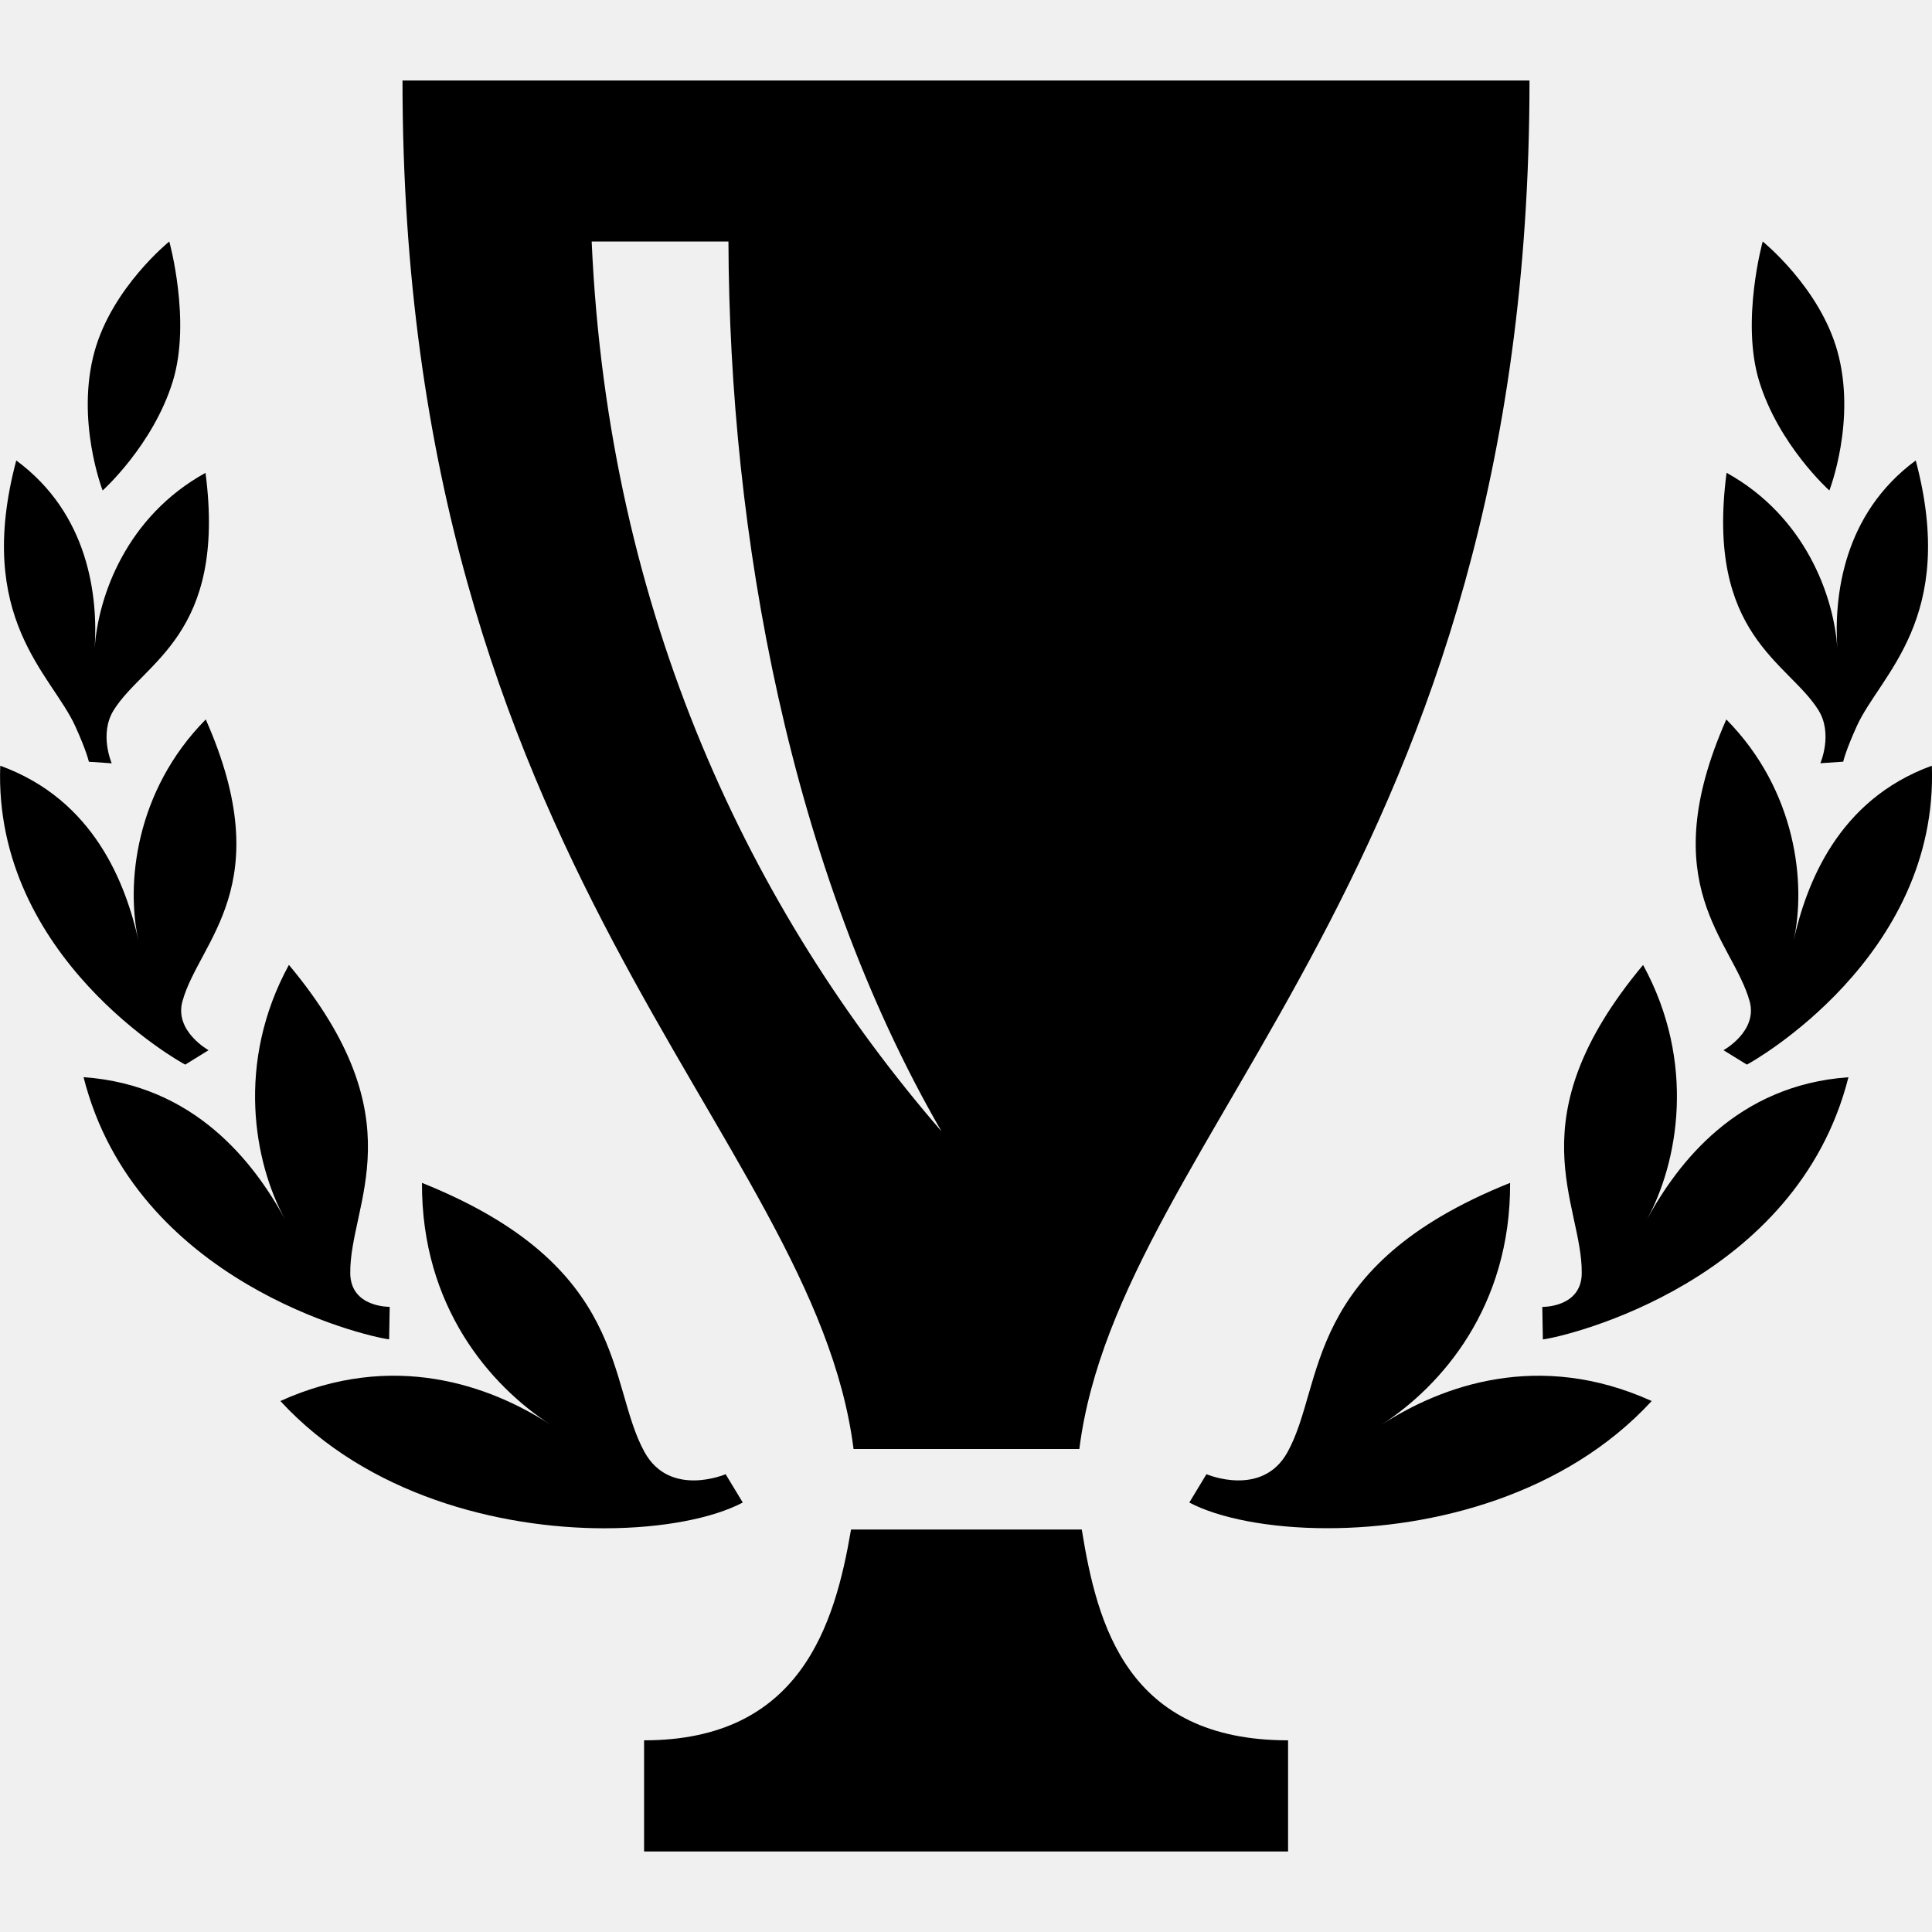
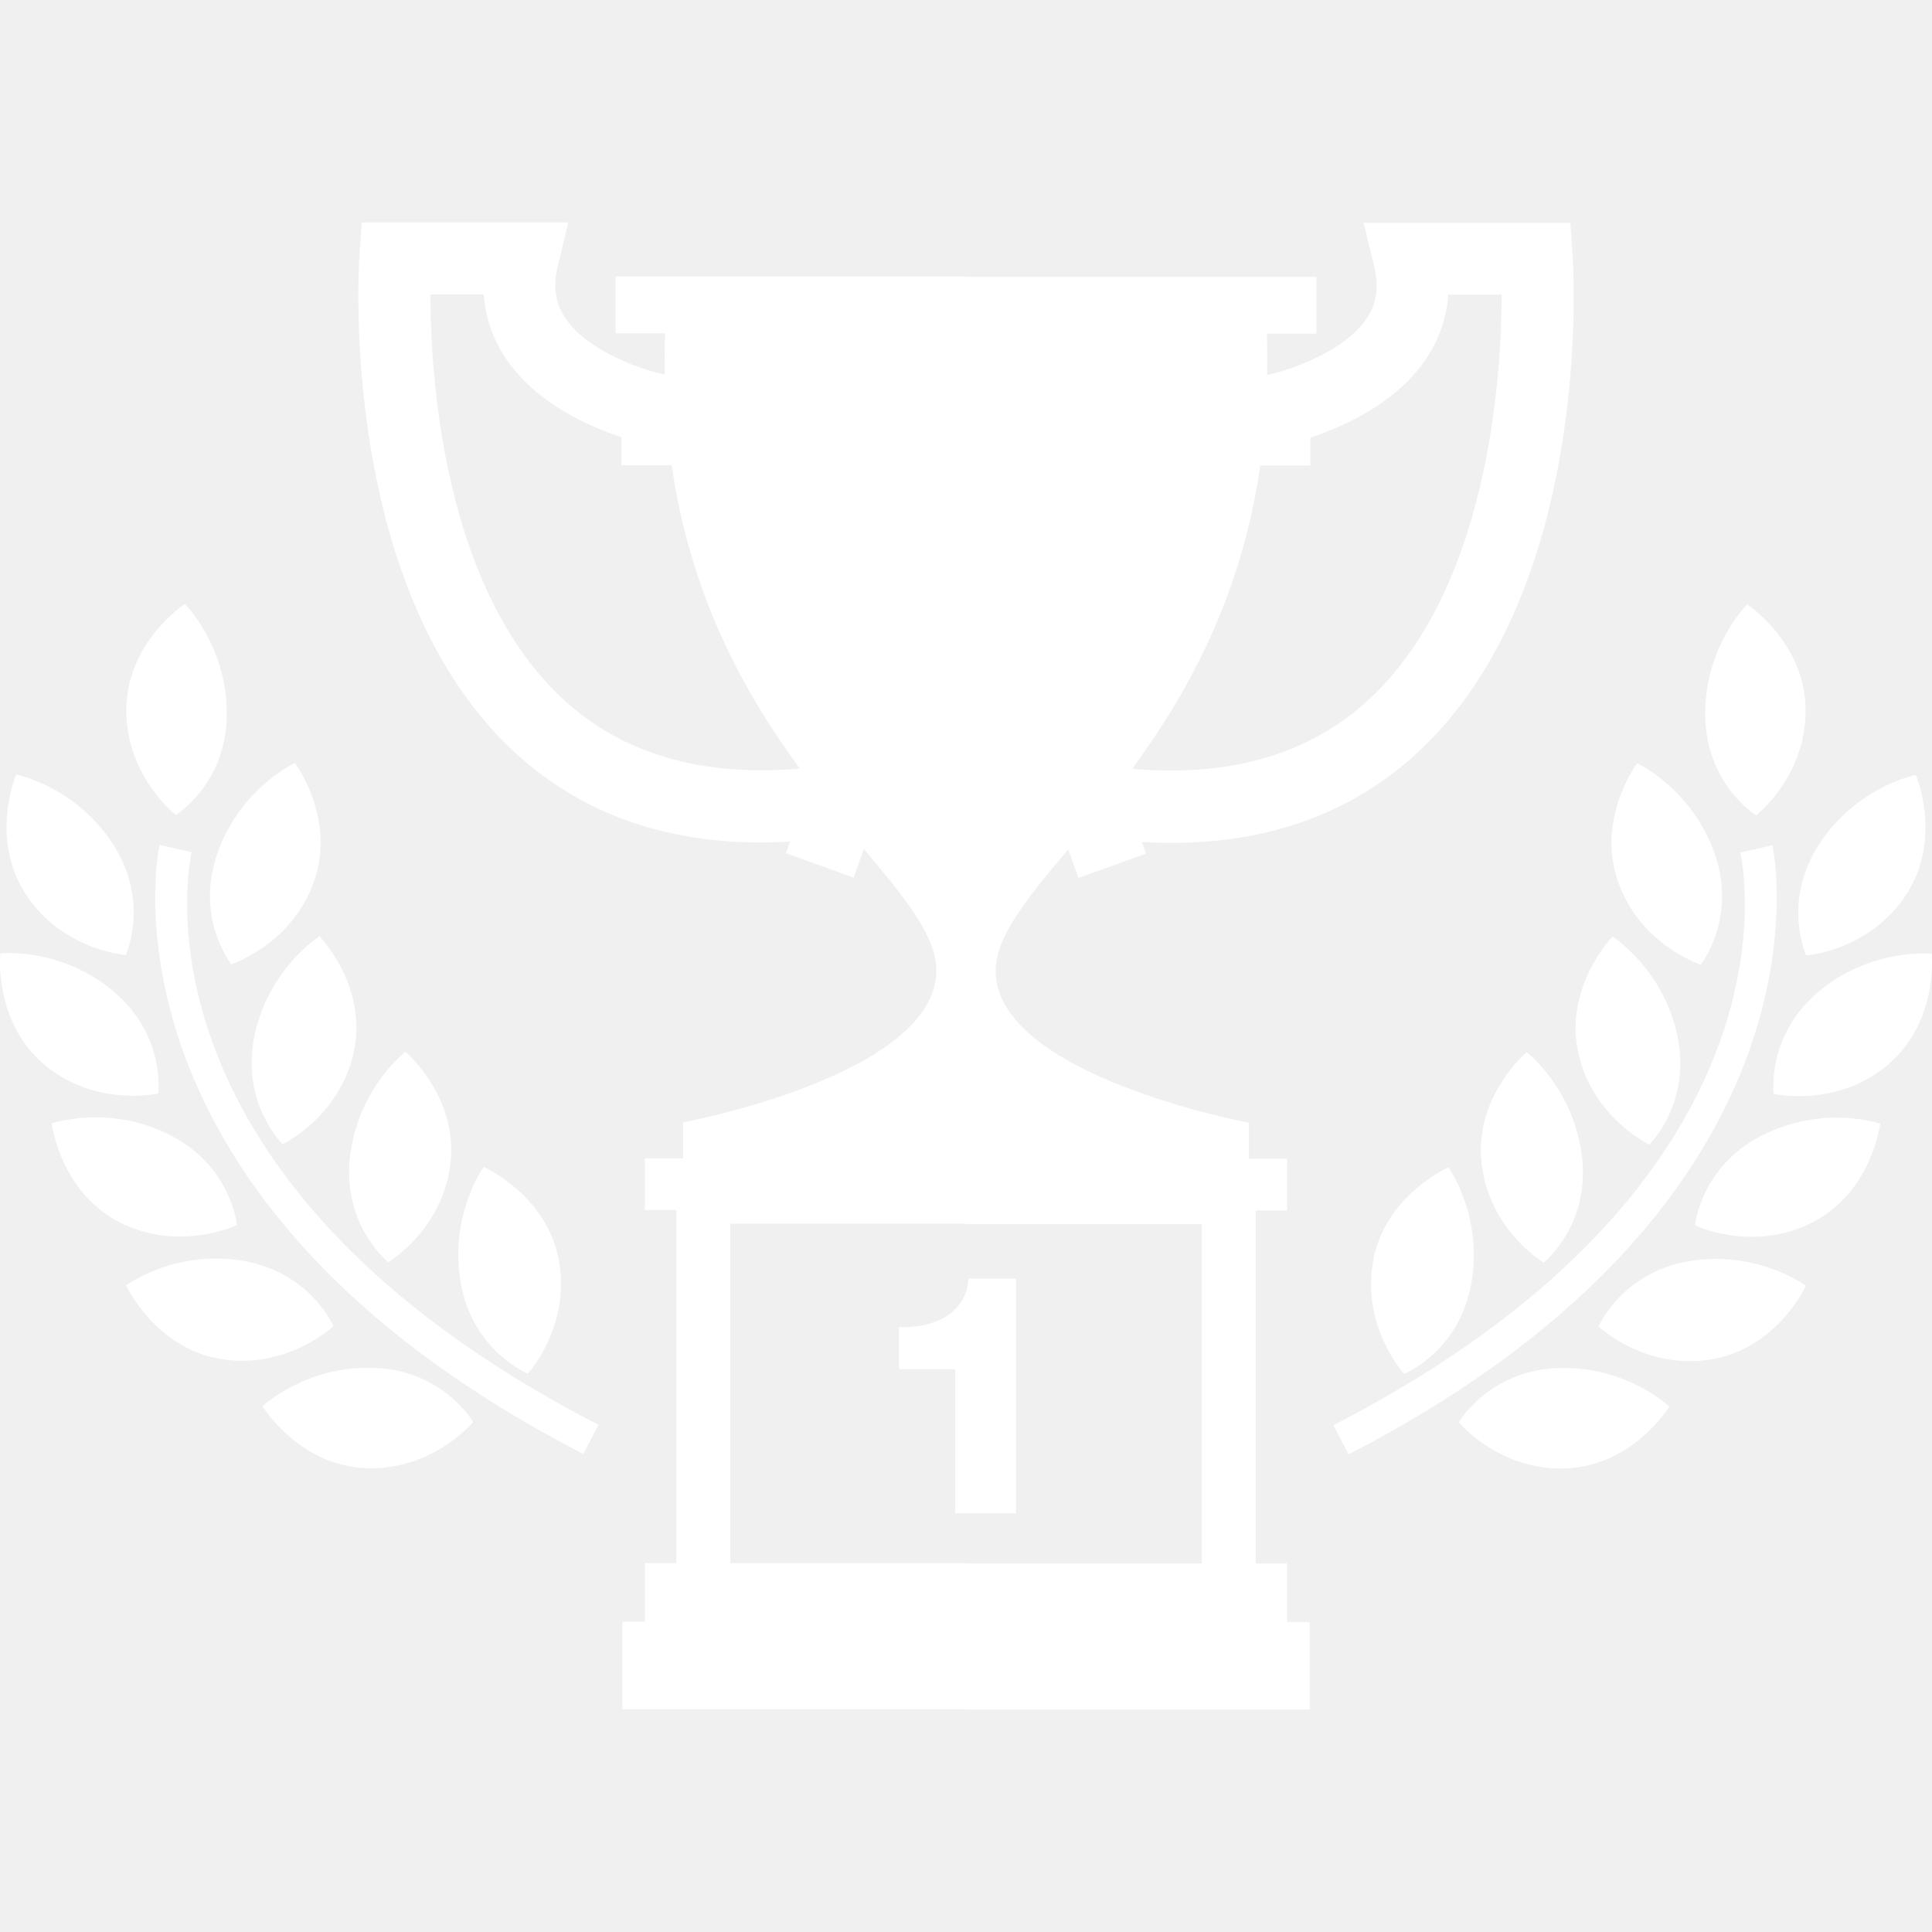
- <svg xmlns="http://www.w3.org/2000/svg" width="24" height="24" viewBox="0 0 24 24">
-   <path d="M19 1c0 9.803-5.094 13.053-5.592 17h-2.805c-.498-3.947-5.603-7.197-5.603-17h14zm-7.305 13.053c-1.886-3.26-2.635-7.432-2.646-11.053h-1.699c.205 4.648 1.99 8.333 4.345 11.053zm1.743 4.947h-2.866c-.202 1.187-.63 2.619-2.571 2.619v1.381h8v-1.381c-1.999 0-2.371-1.432-2.563-2.619zm7.08-1.596c-1.402-.634-2.609-.19-3.354.293.745-.484 1.603-1.464 1.595-3.003-2.591 1.038-2.295 2.496-2.765 3.345-.315.571-1.007.274-1.007.274l-.213.352c.365.193.989.319 1.716.319 1.307 0 2.949-.409 4.028-1.58zm2.444-4.022c-1.382.097-2.118 1.061-2.501 1.763.383-.702.614-1.942-.05-3.158-1.61 1.929-.752 2.958-.762 3.831-.004.427-.49.417-.49.417l.007.404c.314-.041 3.154-.717 3.796-3.257zm1.036-3.87c-1.171.426-1.56 1.473-1.718 2.175.158-.702.041-1.863-.835-2.75-.915 2.068.082 2.745.29 3.503.102.371-.325.606-.325.606l.29.179c.061-.029 2.385-1.332 2.298-3.713zm-.2-3.792c-.903.666-1.017 1.688-.974 2.335-.042-.646-.395-1.639-1.376-2.182-.264 2.018.769 2.349 1.142 2.95.182.294.023.658.023.658l.284-.019s.026-.127.169-.442c.291-.644 1.255-1.334.732-3.3zm-1.901-2.72s-.273.984-.045 1.732c.244.798.873 1.361.873 1.361s.34-.873.099-1.733c-.222-.792-.927-1.36-.927-1.36zm-12.67 15.665l-.213-.352s-.691.297-1.007-.274c-.47-.849-.174-2.307-2.765-3.345-.008 1.539.85 2.52 1.595 3.003-.745-.484-1.952-.927-3.354-.293 1.078 1.171 2.721 1.581 4.028 1.581.727-.001 1.35-.127 1.716-.32zm-4.393-2.027l.007-.404s-.486.01-.49-.417c-.009-.873.848-1.901-.762-3.831-.664 1.216-.433 2.457-.05 3.158-.383-.702-1.12-1.666-2.501-1.763.642 2.541 3.482 3.217 3.796 3.257zm-2.533-3.413l.29-.179s-.427-.236-.325-.606c.208-.758 1.205-1.435.29-3.503-.876.887-.994 2.048-.835 2.75-.158-.702-.546-1.749-1.718-2.175-.088 2.381 2.236 3.684 2.298 3.713zm-1.366-4.204c.143.315.169.442.169.442l.284.019s-.159-.364.023-.658c.373-.601 1.405-.933 1.142-2.95-.983.542-1.335 1.534-1.377 2.181.042-.647-.072-1.67-.974-2.335-.523 1.966.441 2.656.733 3.301zm.241-4.661c-.24.86.099 1.733.099 1.733s.629-.563.873-1.361c.228-.748-.045-1.732-.045-1.732s-.705.568-.927 1.36z" />
+ <svg xmlns="http://www.w3.org/2000/svg" version="1.1" id="Capa_1" x="0px" y="0px" width="512px" height="512px" viewBox="0 0 31.793 31.793" style="enable-background:new 0 0 31.793 31.793;" xml:space="preserve">
+   <g>
+     <g>
+       <path d="M15.553,21.674c-0.107,0.062-0.227,0.105-0.357,0.133c-0.131,0.024-0.265,0.037-0.402,0.031v0.693h0.926v2.373h0.998    V21.04h-0.781c-0.011,0.152-0.051,0.279-0.119,0.384C15.748,21.526,15.66,21.609,15.553,21.674z" fill="#FFFFFF" />
+       <path d="M2.07,15.716c0,0,0.404-0.884-0.215-1.832c-0.619-0.95-1.589-1.138-1.589-1.138s-0.446,1.045,0.159,1.97    C1.027,15.641,2.07,15.716,2.07,15.716z" fill="#FFFFFF" />
+       <path d="M3.805,15.868c0,0,0.994-0.319,1.362-1.361c0.367-1.044-0.314-1.952-0.314-1.952s-0.896,0.413-1.274,1.482    C3.203,15.107,3.805,15.868,3.805,15.868z" fill="#FFFFFF" />
+       <path d="M4.188,17.042c-0.234,1.11,0.463,1.787,0.463,1.787s0.945-0.448,1.173-1.528c0.227-1.082-0.567-1.894-0.567-1.894    S4.423,15.932,4.188,17.042z" fill="#FFFFFF" />
+       <path d="M6.39,20.771c0,0,0.898-0.533,1.023-1.631c0.126-1.099-0.742-1.832-0.742-1.832S5.89,17.91,5.759,19.038    C5.63,20.165,6.39,20.771,6.39,20.771z" fill="#FFFFFF" />
+       <path d="M8.687,22.604c0,0,0.707-0.771,0.511-1.858C9,19.658,7.958,19.204,7.958,19.204s-0.575,0.802-0.374,1.919    C7.786,22.239,8.687,22.604,8.687,22.604z" fill="#FFFFFF" />
+       <path d="M2.894,13.411c0,0,0.827-0.509,0.838-1.644c0.011-1.134-0.69-1.828-0.69-1.828s-0.952,0.621-0.963,1.728    C2.067,12.771,2.894,13.411,2.894,13.411z" fill="#FFFFFF" />
+       <path d="M2.605,17.994c0,0,0.125-0.962-0.746-1.688c-0.873-0.724-1.854-0.618-1.854-0.618s-0.118,1.13,0.731,1.837    C1.587,18.23,2.605,17.994,2.605,17.994z" fill="#FFFFFF" />
+       <path d="M3.899,20.158c0,0-0.092-0.969-1.103-1.48c-1.012-0.514-1.945-0.19-1.945-0.19s0.136,1.128,1.122,1.628    C2.958,20.614,3.899,20.158,3.899,20.158z" fill="#FFFFFF" />
+       <path d="M3.987,20.746c-1.12-0.184-1.911,0.406-1.911,0.406s0.471,1.033,1.561,1.213c1.091,0.178,1.85-0.542,1.85-0.542    S5.106,20.93,3.987,20.746z" fill="#FFFFFF" />
+       <path d="M6.169,22.51c-1.132-0.048-1.849,0.631-1.849,0.631s0.591,0.972,1.696,1.019c1.104,0.046,1.77-0.759,1.77-0.759    S7.303,22.557,6.169,22.51z" fill="#FFFFFF" />
+       <path d="M3.153,14.024l-0.528-0.121c-0.013,0.058-1.229,5.794,6.975,10.024l0.248-0.48C2.039,19.42,3.104,14.242,3.153,14.024z" fill="#FFFFFF" />
+       <path d="M21.182,25.729h-0.518V19.92h0.518v-0.851h-0.629v-0.593c0,0-4.168-0.775-4.168-2.502c0-0.565,0.515-1.187,1.193-1.998    l0.169,0.472l1.113-0.401l-0.068-0.191c1.823,0.106,3.333-0.378,4.505-1.444c2.921-2.661,2.598-7.969,2.582-8.193l-0.037-0.552    H22.44l0.177,0.73c0.075,0.318,0.041,0.579-0.112,0.82c-0.366,0.576-1.315,0.884-1.651,0.953h-0.002    c0.004-0.222,0.003-0.448-0.002-0.679h0.813V4.555h-5.766V4.549H10.13v0.937h0.813c-0.005,0.23-0.006,0.457-0.002,0.679h-0.002    c-0.335-0.069-1.285-0.377-1.651-0.953C9.136,4.97,9.101,4.709,9.176,4.39l0.176-0.73H5.952L5.915,4.212    c-0.016,0.224-0.339,5.532,2.582,8.193c1.172,1.066,2.682,1.551,4.505,1.444l-0.069,0.191l1.114,0.401l0.169-0.472    c0.678,0.812,1.193,1.433,1.193,1.998c0,1.727-4.168,2.503-4.168,2.503v0.592h-0.629v0.851h0.518v5.81h-0.518v0.963h-0.37v1.441    h5.654v0.006h5.656v-1.441h-0.37V25.729z M20.74,7.662h0.823V7.2c0.557-0.182,1.448-0.578,1.938-1.345    c0.195-0.308,0.307-0.647,0.332-1.006h0.878c-0.003,1.356-0.214,4.869-2.213,6.688c-0.972,0.883-2.271,1.254-3.867,1.115    C19.526,11.432,20.421,9.849,20.74,7.662z M9.295,11.532c-2-1.819-2.21-5.332-2.213-6.688H7.96    C7.984,5.202,8.097,5.542,8.292,5.85c0.489,0.767,1.381,1.163,1.937,1.345v0.462h0.824c0.319,2.188,1.213,3.771,2.11,4.991    C11.565,12.786,10.268,12.415,9.295,11.532z M19.775,25.729h-3.878v-0.006h-3.88v-5.586h3.878v0.006h3.88V25.729z" fill="#FFFFFF" />
+       <path d="M29.723,15.722c0,0,1.042-0.074,1.646-1c0.604-0.925,0.158-1.97,0.158-1.97s-0.97,0.188-1.589,1.138    C29.317,14.838,29.723,15.722,29.723,15.722z" fill="#FFFFFF" />
+       <path d="M27.987,15.874c0,0,0.604-0.761,0.228-1.831c-0.378-1.07-1.274-1.483-1.274-1.483s-0.682,0.908-0.313,1.952    C26.994,15.555,27.987,15.874,27.987,15.874z" fill="#FFFFFF" />
+       <path d="M27.141,18.835c0,0,0.697-0.677,0.463-1.786c-0.233-1.11-1.068-1.636-1.068-1.636s-0.794,0.812-0.567,1.894    C26.195,18.387,27.141,18.835,27.141,18.835z" fill="#FFFFFF" />
+       <path d="M25.123,17.314c0,0-0.868,0.734-0.742,1.832c0.125,1.098,1.022,1.632,1.022,1.632s0.759-0.607,0.631-1.734    C25.903,17.916,25.123,17.314,25.123,17.314z" fill="#FFFFFF" />
+       <path d="M22.596,20.751c-0.196,1.089,0.511,1.858,0.511,1.858s0.901-0.364,1.103-1.48c0.201-1.117-0.374-1.919-0.374-1.919    S22.792,19.664,22.596,20.751z" fill="#FFFFFF" />
+       <path d="M28.899,13.417c0,0,0.826-0.64,0.814-1.744c-0.011-1.106-0.962-1.728-0.962-1.728s-0.702,0.694-0.69,1.828    C28.073,12.908,28.899,13.417,28.899,13.417z" fill="#FFFFFF" />
+       <path d="M31.788,15.694c0,0-0.981-0.105-1.854,0.618C29.062,17.038,29.188,18,29.188,18s1.019,0.237,1.869-0.469    C31.905,16.824,31.788,15.694,31.788,15.694z" fill="#FFFFFF" />
+       <path d="M28.997,18.684c-1.012,0.512-1.104,1.479-1.104,1.479s0.94,0.456,1.926-0.044c0.986-0.5,1.122-1.628,1.122-1.628    S30.008,18.17,28.997,18.684z" fill="#FFFFFF" />
+       <path d="M27.806,20.752c-1.119,0.184-1.5,1.077-1.5,1.077s0.759,0.72,1.85,0.542c1.091-0.179,1.562-1.213,1.562-1.213    S28.925,20.569,27.806,20.752z" fill="#FFFFFF" />
+       <path d="M24.006,23.405c0,0,0.666,0.805,1.77,0.759c1.104-0.047,1.696-1.018,1.696-1.018s-0.717-0.68-1.849-0.633    C24.491,22.562,24.006,23.405,24.006,23.405z" fill="#FFFFFF" />
+       <path d="M29.167,13.909l-0.528,0.121c0.049,0.218,1.116,5.396-6.695,9.423l0.248,0.48C30.396,19.703,29.18,13.967,29.167,13.909z" fill="#FFFFFF" />
+     </g>
+   </g>
+   <g>
+ </g>
+   <g>
+ </g>
+   <g>
+ </g>
+   <g>
+ </g>
+   <g>
+ </g>
+   <g>
+ </g>
+   <g>
+ </g>
+   <g>
+ </g>
+   <g>
+ </g>
+   <g>
+ </g>
+   <g>
+ </g>
+   <g>
+ </g>
+   <g>
+ </g>
+   <g>
+ </g>
+   <g>
+ </g>
</svg>
